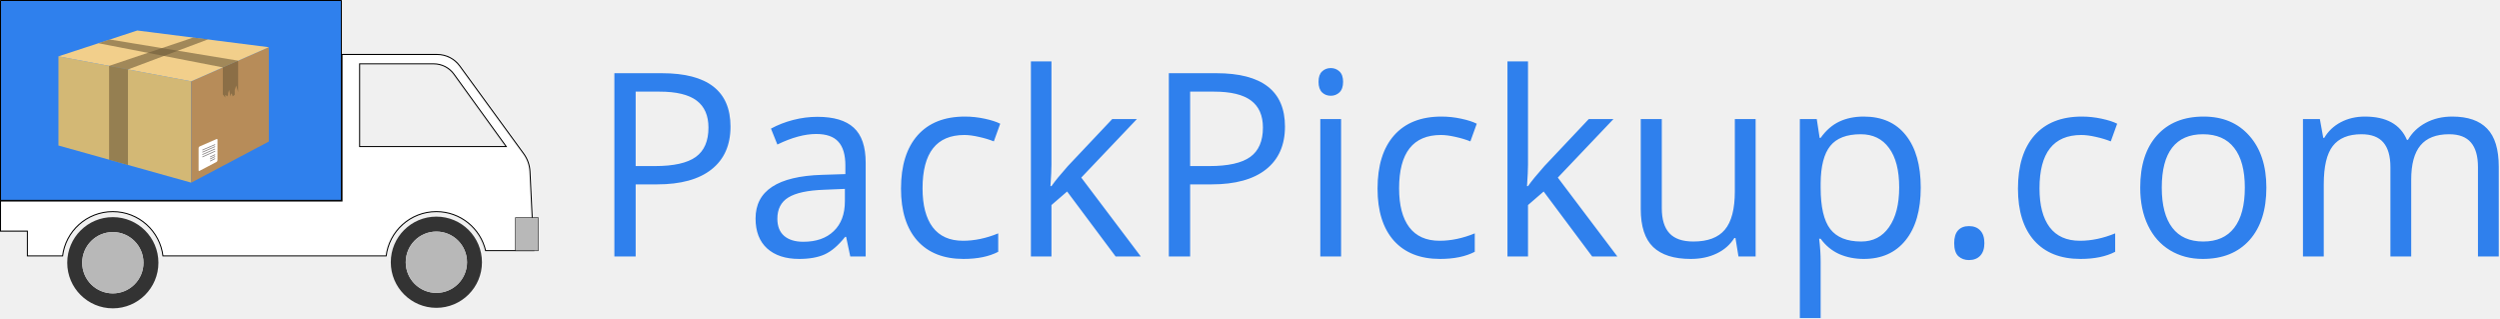
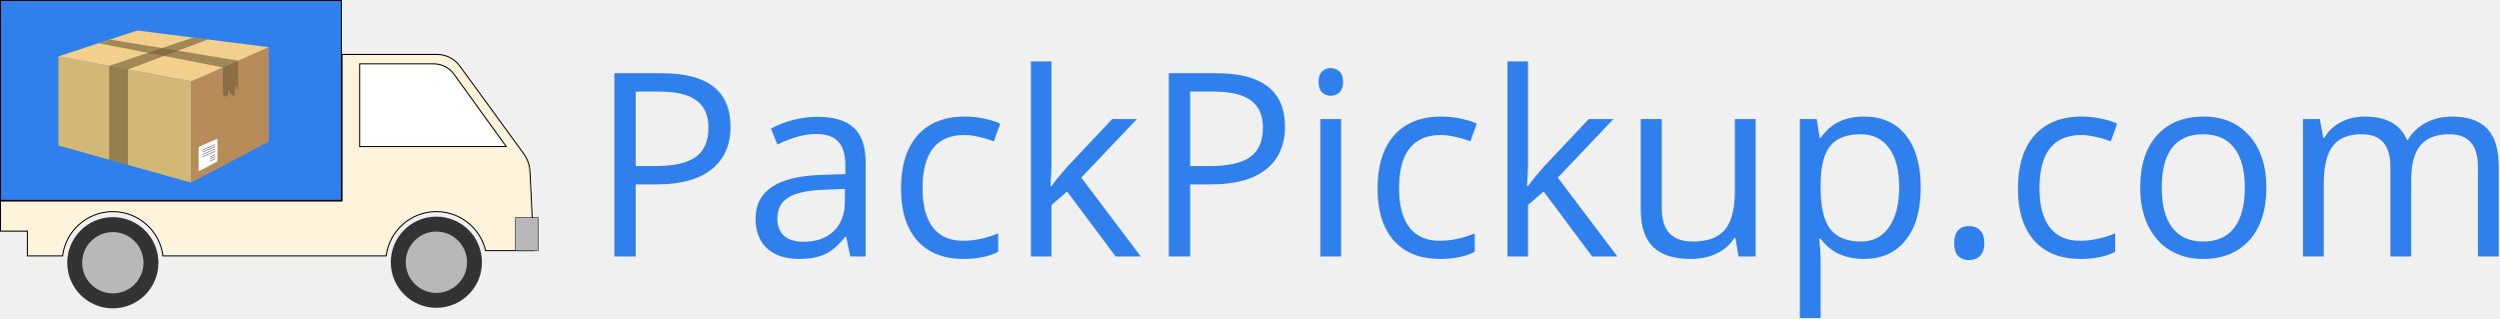
- <svg xmlns="http://www.w3.org/2000/svg" xmlns:xlink="http://www.w3.org/1999/xlink" width="8979" height="1143">
+ <svg xmlns="http://www.w3.org/2000/svg" xmlns:xlink="http://www.w3.org/1999/xlink" width="8979px" height="1143px" viewBox="0 0 8979 1143" version="1.1">
  <defs>
-     <path d="M1883.24 358.189c13.75 18.864 21.68 41.338 22.82 64.654L1920.02 709h-176.69c-18.1-80.21-89.79-140.12-175.48-140.12-92.3 0-168.36 69.52-178.69 159.06H583.924c-10.323-89.54-86.389-159.06-178.691-159.06-92.303 0-168.368 69.52-178.692 159.06H96.589v-89H.019V527.22H1227.02V.826h343.92c32.56 0 63.17 15.566 82.36 41.885l229.94 315.478zM1558.63 38.135c28.04 0 54.37 13.46 70.8 36.186l185.94 257.276h-521.41V38.135h264.67z" id="a" />
+     <path d="M1883.24,358.189 C1896.99,377.053 1904.92,399.527 1906.06,422.843 L1920.02,709 L1743.33,709 C1725.23,628.79 1653.54,568.88 1567.85,568.88 C1475.55,568.88 1399.49,638.4 1389.16,727.94 L583.924,727.94 C573.601,638.4 497.535,568.88 405.233,568.88 C312.93,568.88 236.865,638.4 226.541,727.94 L96.589,727.94 L96.589,638.94 L0.019,638.94 L0.019,527.22 L1227.02,527.22 L1227.02,0.826 L1570.94,0.826 C1603.5,0.826 1634.11,16.392 1653.3,42.711 L1883.24,358.189 Z M1558.63,38.135 C1586.67,38.135 1613,51.595 1629.43,74.321 L1815.37,331.597 L1293.96,331.597 L1293.96,38.135 L1558.63,38.135 Z" id="path-1" />
  </defs>
-   <g transform="translate(0 1)" fill="none" fill-rule="evenodd">
-     <path d="M1883.24 550.189c13.75 18.864 21.68 41.338 22.82 64.654L1920.02 901h-176.69c-18.1-80.21-89.79-140.12-175.48-140.12-92.3 0-168.36 69.52-178.69 159.06H583.924c-10.323-89.54-86.389-159.06-178.691-159.06-92.303 0-168.368 69.52-178.692 159.06H96.589v-89H.019V719.22H1227.02V192.826h343.92c32.56 0 63.17 15.566 82.36 41.885l229.94 315.478zm-324.61-320.054c28.04 0 54.37 13.46 70.8 36.186l185.94 257.276h-521.41V230.135h264.67z" fill="#FFF" />
-     <g transform="translate(0 192)">
-       <mask id="b" fill="#fff">
-         <use xlink:href="#a" />
-       </mask>
-       <path d="M1906.06 422.843l-3.63.177 3.63-.177zm-22.82-64.654l2.94-2.144-2.94 2.144zM1920.02 709l3.63-.17.19 3.81h-3.82V709zm-176.69 0v3.64h-2.91l-.64-2.84 3.55-.8zm-354.17 18.94l3.62.41-.37 3.23h-3.25v-3.64zm-805.236 0v3.64h-3.244l-.372-3.23 3.616-.41zm-357.383 0l3.616.41-.371 3.23h-3.245v-3.64zm-129.952 0v3.64h-3.64v-3.64h3.64zm0-89v-3.64h3.64v3.64h-3.64zm-96.569 0v3.64H-3.62v-3.64H.019zm0-111.72H-3.62v-3.64H.019v3.64zm1227.001 0h3.64v3.64h-3.64v-3.64zm0-526.394h-3.64v-3.64h3.64v3.64zm426.28 41.885l-2.95 2.144 2.95-2.144zm-23.87 31.61l2.95-2.132-2.95 2.132zm185.94 257.276l2.95-2.132 4.17 5.772h-7.12v-3.64zm-521.41 0v3.64h-3.64v-3.64h3.64zm0-293.462h-3.64v-3.64h3.64v3.64zm608.47 384.885c-1.11-22.606-8.8-44.397-22.13-62.687l5.88-4.288c14.17 19.438 22.35 42.596 23.52 66.621l-7.27.354zm13.95 286.16l-13.95-286.16 7.27-.354 13.95 286.164-7.27.35zm-173.05-3.82h176.69v7.28h-176.69v-7.28zm-175.48-140.12c87.43 0 160.56 61.12 179.03 142.96l-7.1 1.6c-17.74-78.59-87.98-137.28-171.93-137.28v-7.28zm-182.3 162.28c10.53-91.35 88.13-162.28 182.3-162.28v7.28c-90.43 0-164.96 68.11-175.07 155.83l-7.23-.83zm-801.626-3.22h805.236v7.28H583.924v-7.28zM405.233 565.24c94.173 0 171.774 70.93 182.307 162.28l-7.232.83c-10.114-87.72-84.643-155.83-175.075-155.83v-7.28zM222.925 727.52c10.533-91.35 88.135-162.28 182.308-162.28v7.28c-90.433 0-164.962 68.11-175.076 155.83l-7.232-.83zM96.589 724.3H226.541v7.28H96.589v-7.28zm3.64-85.36v89h-7.28v-89h7.28zM.019 635.3H96.589v7.28H.019v-7.28zM3.659 527.22v111.72h-7.28V527.22h7.28zM1181.58 530.86H.019v-7.28H1181.58v7.28zm45.44 0h-45.44v-7.28h45.44v7.28zM1230.66.826V527.22h-7.28V.826h7.28zm340.28 3.64h-343.92v-7.28h343.92v7.28zm79.41 40.389c-18.49-25.379-48.01-40.389-79.41-40.389v-7.28c33.73 0 65.43 16.122 85.3 43.381l-5.89 4.288zm229.95 315.478L1650.35 44.855l5.89-4.288 229.94 315.478-5.88 4.288zm-253.82-283.88c-15.74-21.779-40.98-34.678-67.85-34.678v-7.28c29.2 0 56.64 14.021 73.75 37.694l-5.9 4.264zm185.94 257.276L1626.48 76.453l5.9-4.264 185.94 257.276-5.9 4.264zm-518.46-5.772h521.41v7.28h-521.41v-7.28zm3.64-289.822v293.462h-7.28V38.135h7.28zm261.03 3.64h-264.67v-7.28h264.67v7.28z" fill="#000" fill-rule="nonzero" mask="url(#b)" />
+   <g id="Page-1" stroke="none" stroke-width="1" fill="none" fill-rule="evenodd">
+     <g id="logo" transform="translate(0, 1)">
+       <path d="M1883.24,550.189 C1896.99,569.053 1904.92,591.527 1906.06,614.843 L1920.02,901 L1743.33,901 C1725.23,820.79 1653.54,760.88 1567.85,760.88 C1475.55,760.88 1399.49,830.4 1389.16,919.94 L583.924,919.94 C573.601,830.4 497.535,760.88 405.233,760.88 C312.93,760.88 236.865,830.4 226.541,919.94 L96.589,919.94 L96.589,830.94 L0.019,830.94 L0.019,719.22 L1227.02,719.22 L1227.02,192.826 L1570.94,192.826 C1603.5,192.826 1634.11,208.392 1653.3,234.711 L1883.24,550.189 Z M1558.63,230.135 C1586.67,230.135 1613,243.595 1629.43,266.321 L1815.37,523.597 L1293.96,523.597 L1293.96,230.135 L1558.63,230.135 Z" id="Shape" fill="#FFFFFF" fill-rule="nonzero" />
+       <g id="Group" transform="translate(0, 192)">
+         <g id="Clipped">
+           <mask id="mask-2" fill="white">
+             <use xlink:href="#path-1" />
+           </mask>
+           <use id="a" fill="#FFF3DC" xlink:href="#path-1" />
+           <path d="M1906.06,422.843 L1902.43,423.02 L1906.06,422.843 Z M1883.24,358.189 L1886.18,356.045 L1883.24,358.189 Z M1920.02,709 L1923.65,708.83 L1923.84,712.64 L1920.02,712.64 L1920.02,709 Z M1743.33,709 L1743.33,712.64 L1740.42,712.64 L1739.78,709.8 L1743.33,709 Z M1389.16,727.94 L1392.78,728.35 L1392.41,731.58 L1389.16,731.58 L1389.16,727.94 Z M583.924,727.94 L583.924,731.58 L580.68,731.58 L580.308,728.35 L583.924,727.94 Z M226.541,727.94 L230.157,728.35 L229.786,731.58 L226.541,731.58 L226.541,727.94 Z M96.589,727.94 L96.589,731.58 L92.949,731.58 L92.949,727.94 L96.589,727.94 Z M96.589,638.94 L96.589,635.3 L100.229,635.3 L100.229,638.94 L96.589,638.94 Z M0.019,638.94 L0.019,642.58 L-3.62,642.58 L-3.62,638.94 L0.019,638.94 Z M0.019,527.22 L-3.62,527.22 L-3.62,523.58 L0.019,523.58 L0.019,527.22 Z M1227.02,527.22 L1230.66,527.22 L1230.66,530.86 L1227.02,530.86 L1227.02,527.22 Z M1227.02,0.826 L1223.38,0.826 L1223.38,-2.814 L1227.02,-2.814 L1227.02,0.826 Z M1653.3,42.711 L1650.35,44.855 L1653.3,42.711 Z M1629.43,74.321 L1632.38,72.189 L1629.43,74.321 Z M1815.37,331.597 L1818.32,329.465 L1822.49,335.237 L1815.37,335.237 L1815.37,331.597 Z M1293.96,331.597 L1293.96,335.237 L1290.32,335.237 L1290.32,331.597 L1293.96,331.597 Z M1293.96,38.135 L1290.32,38.135 L1290.32,34.495 L1293.96,34.495 L1293.96,38.135 Z M1902.43,423.02 C1901.32,400.414 1893.63,378.623 1880.3,360.333 L1886.18,356.045 C1900.35,375.483 1908.53,398.641 1909.7,422.666 L1902.43,423.02 Z M1916.38,709.18 L1902.43,423.02 L1909.7,422.666 L1923.65,708.83 L1916.38,709.18 Z M1743.33,705.36 L1920.02,705.36 L1920.02,712.64 L1743.33,712.64 L1743.33,705.36 Z M1567.85,565.24 C1655.28,565.24 1728.41,626.36 1746.88,708.2 L1739.78,709.8 C1722.04,631.21 1651.8,572.52 1567.85,572.52 L1567.85,565.24 Z M1385.55,727.52 C1396.08,636.17 1473.68,565.24 1567.85,565.24 L1567.85,572.52 C1477.42,572.52 1402.89,640.63 1392.78,728.35 L1385.55,727.52 Z M583.924,724.3 L1389.16,724.3 L1389.16,731.58 L583.924,731.58 L583.924,724.3 Z M405.233,565.24 C499.406,565.24 577.007,636.17 587.54,727.52 L580.308,728.35 C570.194,640.63 495.665,572.52 405.233,572.52 L405.233,565.24 Z M222.925,727.52 C233.458,636.17 311.06,565.24 405.233,565.24 L405.233,572.52 C314.8,572.52 240.271,640.63 230.157,728.35 L222.925,727.52 Z M96.589,724.3 L226.541,724.3 L226.541,731.58 L96.589,731.58 L96.589,724.3 Z M100.229,638.94 L100.229,727.94 L92.949,727.94 L92.949,638.94 L100.229,638.94 Z M0.019,635.3 L96.589,635.3 L96.589,642.58 L0.019,642.58 L0.019,635.3 Z M3.659,527.22 L3.659,638.94 L-3.62,638.94 L-3.62,527.22 L3.659,527.22 Z M1181.58,530.86 L0.019,530.86 L0.019,523.58 L1181.58,523.58 L1181.58,530.86 Z M1227.02,530.86 L1181.58,530.86 L1181.58,523.58 L1227.02,523.58 L1227.02,530.86 Z M1230.66,0.826 L1230.66,527.22 L1223.38,527.22 L1223.38,0.826 L1230.66,0.826 Z M1570.94,4.466 L1227.02,4.466 L1227.02,-2.814 L1570.94,-2.814 L1570.94,4.466 Z M1650.35,44.855 C1631.86,19.476 1602.34,4.466 1570.94,4.466 L1570.94,-2.814 C1604.67,-2.814 1636.37,13.308 1656.24,40.567 L1650.35,44.855 Z M1880.3,360.333 L1650.35,44.855 L1656.24,40.567 L1886.18,356.045 L1880.3,360.333 Z M1626.48,76.453 C1610.74,54.674 1585.5,41.775 1558.63,41.775 L1558.63,34.495 C1587.83,34.495 1615.27,48.516 1632.38,72.189 L1626.48,76.453 Z M1812.42,333.729 L1626.48,76.453 L1632.38,72.189 L1818.32,329.465 L1812.42,333.729 Z M1293.96,327.957 L1815.37,327.957 L1815.37,335.237 L1293.96,335.237 L1293.96,327.957 Z M1297.6,38.135 L1297.6,331.597 L1290.32,331.597 L1290.32,38.135 L1297.6,38.135 Z M1558.63,41.775 L1293.96,41.775 L1293.96,34.495 L1558.63,34.495 L1558.63,41.775 Z" id="Shape" fill="#000000" fill-rule="nonzero" mask="url(#mask-2)" />
+         </g>
+       </g>
+       <polygon id="Path" stroke="#000000" stroke-width="1.82" fill="#B8B8B8" points="1933.72 780.42 1852.22 780.42 1852.22 899.79 1933.72 899.79" />
+       <path d="M1567.91,1104.61 C1477.45,1104.61 1404.12,1031.27 1404.12,940.81 C1404.12,850.35 1477.45,777.02 1567.91,777.02 C1658.37,777.02 1731.71,850.35 1731.71,940.81 C1731.71,1031.27 1658.37,1104.61 1567.91,1104.61 Z M1567.91,1050.92 C1507.1,1050.92 1457.81,1001.62 1457.81,940.81 C1457.81,880 1507.1,830.71 1567.91,830.71 C1628.72,830.71 1678.02,880 1678.02,940.81 C1678.02,1001.62 1628.72,1050.92 1567.91,1050.92 Z M405.387,1106.43 C314.927,1106.43 241.594,1033.09 241.594,942.63 C241.594,852.17 314.927,778.84 405.387,778.84 C495.847,778.84 569.18,852.17 569.18,942.63 C569.18,1033.09 495.847,1106.43 405.387,1106.43 Z M405.387,1052.74 C344.577,1052.74 295.282,1003.44 295.282,942.63 C295.282,881.82 344.577,832.53 405.387,832.53 C466.196,832.53 515.492,881.82 515.492,942.63 C515.492,1003.44 466.196,1052.74 405.387,1052.74 Z" id="Shape" fill="#333333" fill-rule="nonzero" />
+       <circle id="Oval" fill="#B8B8B8" transform="translate(1567.91, 940.81) scale(-1, 1) translate(-1567.91, -940.81) " cx="1567.91" cy="940.81" r="110.105" />
+       <circle id="Oval" fill="#B8B8B8" transform="translate(405.442, 942.63) scale(-1, 1) translate(-405.442, -942.63) " cx="405.442" cy="942.63" r="110.105" />
+       <path d="M1226.17,0.825 L2.276,0.825 C2.025,0.825 1.821,1.029 1.821,1.28 L1.821,718.78 L1226.63,718.78 L1226.63,1.28 C1226.63,1.029 1226.42,0.825 1226.17,0.825 Z" id="Path" stroke="#000000" stroke-width="3.64" fill="#2F80ED" />
+       <polygon id="Path" fill="#D3B875" points="210 201.347 687.033 291.128 687.033 655 210 521.623" />
+       <polygon id="Path" fill="#B78C59" points="687.033 291.128 965.876 168.542 965.876 507.38 687.033 655" />
+       <path d="M713.59,531.189 C713.59,528.405 715.24,525.885 717.793,524.772 L778.538,498.291 C779.915,497.69 781.456,498.7 781.456,500.202 L781.456,574.565 C781.456,577.167 780.014,579.554 777.71,580.763 L716.644,612.821 C715.256,613.55 713.59,612.543 713.59,610.975 L713.59,531.189 Z" id="Path" fill="#FFFFFF" />
+       <polygon id="Path" fill="#F2CF8B" points="493.269 108.544 965.875 168.542 687.033 291.128 210 201.347" />
+       <polygon id="Path" fill-opacity="0.62" fill="#6F5D3A" points="391.961 235.591 459.827 248.395 459.827 591.549 391.961 572.557" />
+       <polygon id="Path" fill-opacity="0.62" fill="#6F5D3A" points="693.918 134.011 747.522 140.486 459.827 248.396 391.961 235.594" />
+       <polygon id="Path" fill-opacity="0.62" fill="#6F5D3A" points="353.602 154.296 394.42 140.915 855.715 216.884 800.635 241.056" />
+       <path d="M727.123,537.999 L772.997,518.074 M727.123,545.725 L772.997,525.393 M727.123,554.264 L772.997,533.932 M727.123,562.803 L772.997,542.065 M754.838,562.803 L772.997,554.264 M754.838,570.123 L772.997,561.177 M754.838,577.849 L772.997,568.496" id="Shape" stroke-opacity="0.7" stroke="#585050" stroke-width="2.78" />
+       <path d="M855.715,216.885 L800.635,241.057 L800.635,337.972 L809.487,349.398 L809.487,339.47 L816.864,345.082 L819.323,339.47 L819.323,335.585 C819.323,332.132 822.273,325.226 823.749,322.205 L826.208,335.585 L826.208,345.082 C828.011,340.621 831.912,332.478 833.093,335.585 C834.273,338.693 835.552,343.211 836.043,345.082 L843.42,339.47 L843.42,322.205 L848.83,306.234 L855.715,329.5 L855.715,216.885 Z" id="Path" fill-opacity="0.62" fill="#6F5D3A" />
+       <path d="M2624.73,453.679 C2624.73,520.296 2601.93,571.609 2556.31,607.619 C2511,643.328 2446.04,661.183 2361.41,661.183 L2283.99,661.183 L2283.99,920 L2207.47,920 L2207.47,261.929 L2378.07,261.929 C2542.51,261.929 2624.73,325.846 2624.73,453.679 Z M2283.99,595.466 L2352.86,595.466 C2420.68,595.466 2469.74,584.513 2500.05,562.607 C2530.36,540.701 2545.51,505.592 2545.51,457.28 C2545.51,413.768 2531.26,381.36 2502.75,360.054 C2474.24,338.749 2429.83,328.096 2369.52,328.096 L2283.99,328.096 L2283.99,595.466 Z M3055.04,920 L3040.19,849.78 L3036.59,849.78 C3011.98,880.69 2987.38,901.7 2962.77,912.8 C2938.46,923.6 2908.01,929 2871.4,929 C2822.48,929 2784.07,916.4 2756.17,891.19 C2728.56,865.99 2714.76,830.13 2714.76,783.61 C2714.76,683.989 2794.43,631.775 2953.77,626.974 L3037.49,624.273 L3037.49,593.665 C3037.49,554.955 3029.09,526.448 3012.28,508.143 C2995.78,489.538 2969.22,480.236 2932.61,480.236 C2891.5,480.236 2844.99,492.839 2793.08,518.045 L2770.12,460.881 C2794.43,447.677 2820.98,437.325 2849.79,429.823 C2878.9,422.321 2908.01,418.57 2937.11,418.57 C2995.93,418.57 3039.44,431.623 3067.65,457.73 C3096.15,483.837 3110.41,525.697 3110.41,583.312 L3110.41,920 L3055.04,920 Z M2886.25,867.34 C2932.76,867.34 2969.22,854.58 2995.63,829.08 C3022.34,803.57 3035.69,767.86 3035.69,721.95 L3035.69,677.387 L2960.97,680.538 C2901.55,682.638 2858.64,691.941 2832.24,708.44 C2806.13,724.65 2793.08,750.01 2793.08,784.51 C2793.08,811.52 2801.18,832.08 2817.38,846.18 C2833.89,860.28 2856.84,867.34 2886.25,867.34 Z M3461.95,929 C3390.53,929 3335.17,907.1 3295.86,863.29 C3256.85,819.17 3237.34,756.91 3237.34,676.487 C3237.34,593.965 3257.15,530.199 3296.76,485.187 C3336.67,440.175 3393.38,417.669 3466.9,417.669 C3490.61,417.669 3514.31,420.22 3538.02,425.321 C3561.73,430.423 3580.33,436.424 3593.83,443.326 L3570.88,506.793 C3554.37,500.191 3536.37,494.789 3516.86,490.588 C3497.36,486.087 3480.1,483.837 3465.1,483.837 C3364.87,483.837 3314.76,547.753 3314.76,675.586 C3314.76,736.2 3326.91,782.71 3351.22,815.12 C3375.83,847.53 3412.14,863.74 3460.15,863.74 C3501.26,863.74 3543.42,854.88 3586.63,837.18 L3586.63,903.35 C3553.62,920.45 3512.06,929 3461.95,929 Z M3777.93,667.484 C3790.84,649.18 3810.49,625.173 3836.9,595.466 L3996.24,426.672 L4084.91,426.672 L3885.06,636.876 L4098.87,920 L4008.39,920 L3834.2,686.839 L3777.93,735.45 L3777.93,920 L3704.11,920 L3704.11,219.618 L3777.93,219.618 L3777.93,590.964 C3777.93,607.469 3776.73,632.975 3774.33,667.484 L3777.93,667.484 Z M4616.95,453.679 C4616.95,520.296 4594.14,571.609 4548.53,607.619 C4503.22,643.328 4438.25,661.183 4353.63,661.183 L4276.21,661.183 L4276.21,920 L4199.69,920 L4199.69,261.929 L4370.29,261.929 C4534.73,261.929 4616.95,325.846 4616.95,453.679 Z M4276.21,595.466 L4345.08,595.466 C4412.9,595.466 4461.96,584.513 4492.27,562.607 C4522.58,540.701 4537.73,505.592 4537.73,457.28 C4537.73,413.768 4523.48,381.36 4494.97,360.054 C4466.46,338.749 4422.05,328.096 4361.73,328.096 L4276.21,328.096 L4276.21,595.466 Z M4818.6,920 L4743.88,920 L4743.88,426.672 L4818.6,426.672 L4818.6,920 Z M4737.58,292.987 C4737.58,275.883 4741.78,263.429 4750.18,255.627 C4758.59,247.525 4769.09,243.474 4781.69,243.474 C4793.7,243.474 4804.05,247.525 4812.75,255.627 C4821.45,263.729 4825.8,276.183 4825.8,292.987 C4825.8,309.791 4821.45,322.395 4812.75,330.797 C4804.05,338.899 4793.7,342.95 4781.69,342.95 C4769.09,342.95 4758.59,338.899 4750.18,330.797 C4741.78,322.395 4737.58,309.791 4737.58,292.987 Z M5174.19,929 C5102.78,929 5047.41,907.1 5008.1,863.29 C4969.09,819.17 4949.59,756.91 4949.59,676.487 C4949.59,593.965 4969.39,530.199 5009,485.187 C5048.91,440.175 5105.63,417.669 5179.15,417.669 C5202.85,417.669 5226.56,420.22 5250.26,425.321 C5273.97,430.423 5292.58,436.424 5306.08,443.326 L5283.12,506.793 C5266.62,500.191 5248.61,494.789 5229.11,490.588 C5209.6,486.087 5192.35,483.837 5177.35,483.837 C5077.12,483.837 5027.01,547.753 5027.01,675.586 C5027.01,736.2 5039.16,782.71 5063.47,815.12 C5088.07,847.53 5124.38,863.74 5172.39,863.74 C5213.51,863.74 5255.67,854.88 5298.88,837.18 L5298.88,903.35 C5265.87,920.45 5224.31,929 5174.19,929 Z M5490.18,667.484 C5503.08,649.18 5522.74,625.173 5549.14,595.466 L5708.48,426.672 L5797.16,426.672 L5597.3,636.876 L5811.11,920 L5720.64,920 L5546.44,686.839 L5490.18,735.45 L5490.18,920 L5416.36,920 L5416.36,219.618 L5490.18,219.618 L5490.18,590.964 C5490.18,607.469 5488.98,632.975 5486.58,667.484 L5490.18,667.484 Z M5970.9,426.672 L5970.9,746.7 C5970.9,786.92 5980.05,816.92 5998.36,836.73 C6016.66,856.53 6045.32,866.44 6084.33,866.44 C6135.94,866.44 6173.6,852.33 6197.31,824.13 C6221.32,795.92 6233.32,749.86 6233.32,685.939 L6233.32,426.672 L6308.04,426.672 L6308.04,920 L6246.37,920 L6235.57,853.83 L6231.52,853.83 C6216.22,878.14 6194.91,896.74 6167.6,909.65 C6140.6,922.55 6109.69,929 6074.88,929 C6014.86,929 5969.85,914.75 5939.84,886.24 C5910.14,857.73 5895.28,812.12 5895.28,749.41 L5895.28,426.672 L5970.9,426.672 Z M6696.49,929 C6664.38,929 6634.97,923.15 6608.27,911.45 C6581.86,899.44 6559.66,881.14 6541.65,856.53 L6536.25,856.53 C6539.85,885.34 6541.65,912.65 6541.65,938.45 L6541.65,1141.46 L6466.93,1141.46 L6466.93,426.672 L6527.7,426.672 L6538.05,494.189 L6541.65,494.189 C6560.86,467.182 6583.21,447.677 6608.72,435.674 C6634.22,423.671 6663.48,417.669 6696.49,417.669 C6761.91,417.669 6812.32,440.025 6847.73,484.737 C6883.44,529.448 6901.29,592.165 6901.29,672.886 C6901.29,753.91 6883.14,816.92 6846.83,861.93 C6810.82,906.65 6760.71,929 6696.49,929 Z M6685.69,481.136 C6635.27,481.136 6598.82,495.09 6576.31,522.997 C6553.8,550.904 6542.25,595.316 6541.65,656.231 L6541.65,672.886 C6541.65,742.2 6553.2,791.87 6576.31,821.87 C6599.42,851.58 6636.48,866.44 6687.49,866.44 C6730.1,866.44 6763.41,849.18 6787.41,814.67 C6811.72,780.16 6823.87,732.6 6823.87,671.986 C6823.87,610.47 6811.72,563.357 6787.41,530.649 C6763.41,497.64 6729.5,481.136 6685.69,481.136 Z M7021.47,872.29 C7021.47,852.18 7025.98,837.03 7034.98,826.83 C7044.28,816.32 7057.48,811.07 7074.59,811.07 C7091.99,811.07 7105.5,816.32 7115.1,826.83 C7125,837.03 7129.95,852.18 7129.95,872.29 C7129.95,891.79 7125,906.8 7115.1,917.3 C7105.2,927.8 7091.69,933.05 7074.59,933.05 C7059.28,933.05 7046.53,928.4 7036.33,919.1 C7026.43,909.5 7021.47,893.89 7021.47,872.29 Z M7475.19,929 C7403.77,929 7348.41,907.1 7309.1,863.29 C7270.09,819.17 7250.58,756.91 7250.58,676.487 C7250.58,593.965 7270.39,530.199 7310,485.187 C7349.91,440.175 7406.63,417.669 7480.14,417.669 C7503.85,417.669 7527.56,420.22 7551.26,425.321 C7574.97,430.423 7593.57,436.424 7607.08,443.326 L7584.12,506.793 C7567.62,500.191 7549.61,494.789 7530.11,490.588 C7510.6,486.087 7493.35,483.837 7478.34,483.837 C7378.12,483.837 7328,547.753 7328,675.586 C7328,736.2 7340.16,782.71 7364.46,815.12 C7389.07,847.53 7425.38,863.74 7473.39,863.74 C7514.5,863.74 7556.66,854.88 7599.88,837.18 L7599.88,903.35 C7566.87,920.45 7525.31,929 7475.19,929 Z M8143.17,672.886 C8143.17,753.31 8122.91,816.17 8082.4,861.48 C8041.89,906.5 7985.93,929 7914.51,929 C7870.4,929 7831.24,918.65 7797.03,897.94 C7762.82,877.24 7736.41,847.53 7717.81,808.82 C7699.2,770.11 7689.9,724.8 7689.9,672.886 C7689.9,592.465 7710,529.899 7750.21,485.187 C7790.42,440.175 7846.24,417.669 7917.66,417.669 C7986.68,417.669 8041.44,440.625 8081.95,486.537 C8122.76,532.449 8143.17,594.565 8143.17,672.886 Z M7767.32,672.886 C7767.32,735.9 7779.92,783.91 7805.13,816.92 C7830.34,849.93 7867.39,866.44 7916.31,866.44 C7965.22,866.44 8002.28,850.08 8027.49,817.37 C8052.99,784.36 8065.75,736.2 8065.75,672.886 C8065.75,610.169 8052.99,562.607 8027.49,530.199 C8002.28,497.49 7964.92,481.136 7915.41,481.136 C7866.49,481.136 7829.59,497.19 7804.68,529.298 C7779.77,561.407 7767.32,609.269 7767.32,672.886 Z M8903.41,920 L8903.41,599.067 C8903.41,559.756 8895.01,530.349 8878.21,510.844 C8861.4,491.038 8835.3,481.136 8799.89,481.136 C8753.38,481.136 8719.02,494.489 8696.81,521.196 C8674.6,547.903 8663.5,589.014 8663.5,644.528 L8663.5,920 L8588.78,920 L8588.78,599.067 C8588.78,559.756 8580.38,530.349 8563.58,510.844 C8546.77,491.038 8520.51,481.136 8484.81,481.136 C8437.99,481.136 8403.63,495.24 8381.73,523.447 C8360.12,551.354 8349.32,597.266 8349.32,661.183 L8349.32,920 L8274.6,920 L8274.6,426.672 L8335.37,426.672 L8347.52,494.189 L8351.12,494.189 C8365.22,470.183 8385.03,451.428 8410.54,437.925 C8436.34,424.421 8465.15,417.669 8496.96,417.669 C8574.08,417.669 8624.49,445.577 8648.2,501.391 L8651.8,501.391 C8666.5,475.584 8687.81,455.179 8715.72,440.175 C8743.62,425.171 8775.43,417.669 8811.14,417.669 C8866.95,417.669 8908.67,432.073 8936.27,460.881 C8964.18,489.388 8978.13,535.15 8978.13,598.166 L8978.13,920 L8903.41,920 Z" id="Shape" fill="#2F80ED" fill-rule="nonzero" />
    </g>
-     <path stroke="#000" stroke-width="1.82" fill="#B8B8B8" d="M1933.72 780.42h-81.5v119.37h81.5z" />
-     <path d="M1567.91 1104.61c-90.46 0-163.79-73.34-163.79-163.8 0-90.46 73.33-163.79 163.79-163.79s163.8 73.33 163.8 163.79-73.34 163.8-163.8 163.8zm0-53.69c-60.81 0-110.1-49.3-110.1-110.11s49.29-110.1 110.1-110.1c60.81 0 110.11 49.29 110.11 110.1 0 60.81-49.3 110.11-110.11 110.11zM405.387 1106.43c-90.46 0-163.793-73.34-163.793-163.8 0-90.46 73.333-163.79 163.793-163.79 90.46 0 163.793 73.33 163.793 163.79s-73.333 163.8-163.793 163.8zm0-53.69c-60.81 0-110.105-49.3-110.105-110.11s49.295-110.1 110.105-110.1c60.809 0 110.105 49.29 110.105 110.1 0 60.81-49.296 110.11-110.105 110.11z" fill="#333" />
-     <circle fill="#B8B8B8" transform="matrix(-1 0 0 1 3135.82 0)" cx="1567.91" cy="940.81" r="110.105" />
-     <circle fill="#B8B8B8" transform="matrix(-1 0 0 1 810.884 0)" cx="405.442" cy="942.63" r="110.105" />
-     <path d="M1226.17.825H2.276c-.251 0-.455.204-.455.455v717.5H1226.63V1.28c0-.251-.21-.455-.46-.455z" stroke="#000" stroke-width="3.64" fill="#2F80ED" />
-     <path fill="#D3B875" d="M210 201.347l477.033 89.781V655L210 521.623z" />
-     <path fill="#B78C59" d="M687.033 291.128l278.843-122.586V507.38L687.033 655z" />
-     <path d="M713.59 531.189c0-2.784 1.65-5.304 4.203-6.417l60.745-26.481c1.377-.601 2.918.409 2.918 1.911v74.363c0 2.602-1.442 4.989-3.746 6.198l-61.066 32.058c-1.388.729-3.054-.278-3.054-1.846v-79.786z" fill="#FFF" />
-     <path fill="#F2CF8B" d="M493.269 108.544l472.606 59.998-278.842 122.586L210 201.347z" />
-     <path fill-opacity=".62" fill="#6F5D3A" d="M391.961 235.591l67.866 12.804v343.154l-67.866-18.992z" />
-     <path fill-opacity=".62" fill="#6F5D3A" d="M693.918 134.011l53.604 6.475-287.695 107.91-67.866-12.802z" />
-     <path fill-opacity=".62" fill="#6F5D3A" d="M353.602 154.296l40.818-13.381 461.295 75.969-55.08 24.172z" />
-     <path d="M727.123 537.999l45.874-19.925m-45.874 27.651l45.874-20.332m-45.874 28.871l45.874-20.332m-45.874 28.871l45.874-20.738m-18.159 20.738l18.159-8.539m-18.159 15.859l18.159-8.946m-18.159 16.672l18.159-9.353" stroke-opacity=".7" stroke="#585050" stroke-width="2.78" />
-     <path d="M855.715 216.885l-55.08 24.172v96.915l8.852 11.426v-9.928l7.377 5.612 2.459-5.612v-3.885c0-3.453 2.95-10.359 4.426-13.38l2.459 13.38v9.497c1.803-4.461 5.704-12.604 6.885-9.497 1.18 3.108 2.459 7.626 2.95 9.497l7.377-5.612v-17.265l5.41-15.971 6.885 23.266V216.885z" fill-opacity=".62" fill="#6F5D3A" />
-     <path d="M2624.73 453.679c0 66.617-22.8 117.93-68.42 153.94-45.31 35.709-110.27 53.564-194.9 53.564h-77.42V920h-76.52V261.929h170.6c164.44 0 246.66 63.917 246.66 191.75zm-340.74 141.787h68.87c67.82 0 116.88-10.953 147.19-32.859 30.31-21.906 45.46-57.015 45.46-105.327 0-43.512-14.25-75.92-42.76-97.226-28.51-21.305-72.92-31.958-133.23-31.958h-85.53v267.37zM3055.04 920l-14.85-70.22h-3.6c-24.61 30.91-49.21 51.92-73.82 63.02-24.31 10.8-54.76 16.2-91.37 16.2-48.92 0-87.33-12.6-115.23-37.81-27.61-25.2-41.41-61.06-41.41-107.58 0-99.621 79.67-151.835 239.01-156.636l83.72-2.701v-30.608c0-38.71-8.4-67.217-25.21-85.522-16.5-18.605-43.06-27.907-79.67-27.907-41.11 0-87.62 12.603-139.53 37.809l-22.96-57.164c24.31-13.204 50.86-23.556 79.67-31.058 29.11-7.502 58.22-11.253 87.32-11.253 58.82 0 102.33 13.053 130.54 39.16 28.5 26.107 42.76 67.967 42.76 125.582V920h-55.37zm-168.79-52.66c46.51 0 82.97-12.76 109.38-38.26 26.71-25.51 40.06-61.22 40.06-107.13v-44.563l-74.72 3.151c-59.42 2.1-102.33 11.403-128.73 27.902-26.11 16.21-39.16 41.57-39.16 76.07 0 27.01 8.1 47.57 24.3 61.67 16.51 14.1 39.46 21.16 68.87 21.16zm575.7 61.66c-71.42 0-126.78-21.9-166.09-65.71-39.01-44.12-58.52-106.38-58.52-186.803 0-82.522 19.81-146.288 59.42-191.3 39.91-45.012 96.62-67.518 170.14-67.518 23.71 0 47.41 2.551 71.12 7.652 23.71 5.102 42.31 11.103 55.81 18.005l-22.95 63.467c-16.51-6.602-34.51-12.004-54.02-16.205-19.5-4.501-36.76-6.751-51.76-6.751-100.23 0-150.34 63.916-150.34 191.749 0 60.614 12.15 107.124 36.46 139.534 24.61 32.41 60.92 48.62 108.93 48.62 41.11 0 83.27-8.86 126.48-26.56v66.17c-33.01 17.1-74.57 25.65-124.68 25.65zm315.98-261.516c12.91-18.304 32.56-42.311 58.97-72.018l159.34-168.794h88.67l-199.85 210.204L4098.87 920h-90.48L3834.2 686.839l-56.27 48.611V920h-73.82V219.618h73.82v371.346c0 16.505-1.2 42.011-3.6 76.52h3.6zm839.02-213.805c0 66.617-22.81 117.93-68.42 153.94-45.31 35.709-110.28 53.564-194.9 53.564h-77.42V920h-76.52V261.929h170.6c164.44 0 246.66 63.917 246.66 191.75zm-340.74 141.787h68.87c67.82 0 116.88-10.953 147.19-32.859 30.31-21.906 45.46-57.015 45.46-105.327 0-43.512-14.25-75.92-42.76-97.226-28.51-21.305-72.92-31.958-133.24-31.958h-85.52v267.37zM4818.6 920h-74.72V426.672h74.72V920zm-81.02-627.013c0-17.104 4.2-29.558 12.6-37.36 8.41-8.102 18.91-12.153 31.51-12.153 12.01 0 22.36 4.051 31.06 12.153s13.05 20.556 13.05 37.36-4.35 29.408-13.05 37.81c-8.7 8.102-19.05 12.153-31.06 12.153-12.6 0-23.1-4.051-31.51-12.153-8.4-8.402-12.6-21.006-12.6-37.81zM5174.19 929c-71.41 0-126.78-21.9-166.09-65.71-39.01-44.12-58.51-106.38-58.51-186.803 0-82.522 19.8-146.288 59.41-191.3 39.91-45.012 96.63-67.518 170.15-67.518 23.7 0 47.41 2.551 71.11 7.652 23.71 5.102 42.32 11.103 55.82 18.005l-22.96 63.467c-16.5-6.602-34.51-12.004-54.01-16.205-19.51-4.501-36.76-6.751-51.76-6.751-100.23 0-150.34 63.916-150.34 191.749 0 60.614 12.15 107.124 36.46 139.534 24.6 32.41 60.91 48.62 108.92 48.62 41.12 0 83.28-8.86 126.49-26.56v66.17c-33.01 17.1-74.57 25.65-124.69 25.65zm315.99-261.516c12.9-18.304 32.56-42.311 58.96-72.018l159.34-168.794h88.68L5597.3 636.876 5811.11 920h-90.47l-174.2-233.161-56.26 48.611V920h-73.82V219.618h73.82v371.346c0 16.505-1.2 42.011-3.6 76.52h3.6zm480.72-240.812V746.7c0 40.22 9.15 70.22 27.46 90.03 18.3 19.8 46.96 29.71 85.97 29.71 51.61 0 89.27-14.11 112.98-42.31 24.01-28.21 36.01-74.27 36.01-138.191V426.672h74.72V920h-61.67l-10.8-66.17h-4.05c-15.3 24.31-36.61 42.91-63.92 55.82-27 12.9-57.91 19.35-92.72 19.35-60.02 0-105.03-14.25-135.04-42.76-29.7-28.51-44.56-74.12-44.56-136.83V426.672h75.62zM6696.49 929c-32.11 0-61.52-5.85-88.22-17.55-26.41-12.01-48.61-30.31-66.62-54.92h-5.4c3.6 28.81 5.4 56.12 5.4 81.92v203.01h-74.72V426.672h60.77l10.35 67.517h3.6c19.21-27.007 41.56-46.512 67.07-58.515 25.5-12.003 54.76-18.005 87.77-18.005 65.42 0 115.83 22.356 151.24 67.068 35.71 44.711 53.56 107.428 53.56 188.149 0 81.024-18.15 144.034-54.46 189.044-36.01 44.72-86.12 67.07-150.34 67.07zm-10.8-447.864c-50.42 0-86.87 13.954-109.38 41.861-22.51 27.907-34.06 72.319-34.66 133.234v16.655c0 69.314 11.55 118.984 34.66 148.984 23.11 29.71 60.17 44.57 111.18 44.57 42.61 0 75.92-17.26 99.92-51.77 24.31-34.51 36.46-82.07 36.46-142.684 0-61.516-12.15-108.629-36.46-141.337-24-33.009-57.91-49.513-101.72-49.513zm335.78 391.154c0-20.11 4.51-35.26 13.51-45.46 9.3-10.51 22.5-15.76 39.61-15.76 17.4 0 30.91 5.25 40.51 15.76 9.9 10.2 14.85 25.35 14.85 45.46 0 19.5-4.95 34.51-14.85 45.01-9.9 10.5-23.41 15.75-40.51 15.75-15.31 0-28.06-4.65-38.26-13.95-9.9-9.6-14.86-25.21-14.86-46.81zM7475.19 929c-71.42 0-126.78-21.9-166.09-65.71-39.01-44.12-58.52-106.38-58.52-186.803 0-82.522 19.81-146.288 59.42-191.3 39.91-45.012 96.63-67.518 170.14-67.518 23.71 0 47.42 2.551 71.12 7.652 23.71 5.102 42.31 11.103 55.82 18.005l-22.96 63.467c-16.5-6.602-34.51-12.004-54.01-16.205-19.51-4.501-36.76-6.751-51.77-6.751-100.22 0-150.34 63.916-150.34 191.749 0 60.614 12.16 107.124 36.46 139.534 24.61 32.41 60.92 48.62 108.93 48.62 41.11 0 83.27-8.86 126.49-26.56v66.17c-33.01 17.1-74.57 25.65-124.69 25.65zm667.98-256.114c0 80.424-20.26 143.284-60.77 188.594-40.51 45.02-96.47 67.52-167.89 67.52-44.11 0-83.27-10.35-117.48-31.06-34.21-20.7-60.62-50.41-79.22-89.12-18.61-38.71-27.91-84.02-27.91-135.934 0-80.421 20.1-142.987 60.31-187.699 40.21-45.012 96.03-67.518 167.45-67.518 69.02 0 123.78 22.956 164.29 68.868 40.81 45.912 61.22 108.028 61.22 186.349zm-375.85 0c0 63.014 12.6 111.024 37.81 144.034 25.21 33.01 62.26 49.52 111.18 49.52 48.91 0 85.97-16.36 111.18-49.07 25.5-33.01 38.26-81.17 38.26-144.484 0-62.717-12.76-110.279-38.26-142.687-25.21-32.709-62.57-49.063-112.08-49.063-48.92 0-85.82 16.054-110.73 48.162-24.91 32.109-37.36 79.971-37.36 143.588zM8903.41 920V599.067c0-39.311-8.4-68.718-25.2-88.223-16.81-19.806-42.91-29.708-78.32-29.708-46.51 0-80.87 13.353-103.08 40.06-22.21 26.707-33.31 67.818-33.31 123.332V920h-74.72V599.067c0-39.311-8.4-68.718-25.2-88.223-16.81-19.806-43.07-29.708-78.77-29.708-46.82 0-81.18 14.104-103.08 42.311-21.61 27.907-32.41 73.819-32.41 137.736V920h-74.72V426.672h60.77l12.15 67.517h3.6c14.1-24.006 33.91-42.761 59.42-56.264 25.8-13.504 54.61-20.256 86.42-20.256 77.12 0 127.53 27.908 151.24 83.722h3.6c14.7-25.807 36.01-46.212 63.92-61.216 27.9-15.004 59.71-22.506 95.42-22.506 55.81 0 97.53 14.404 125.13 43.212 27.91 28.507 41.86 74.269 41.86 137.285V920h-74.72z" fill="#2F80ED" fill-rule="nonzero" />
  </g>
</svg>
